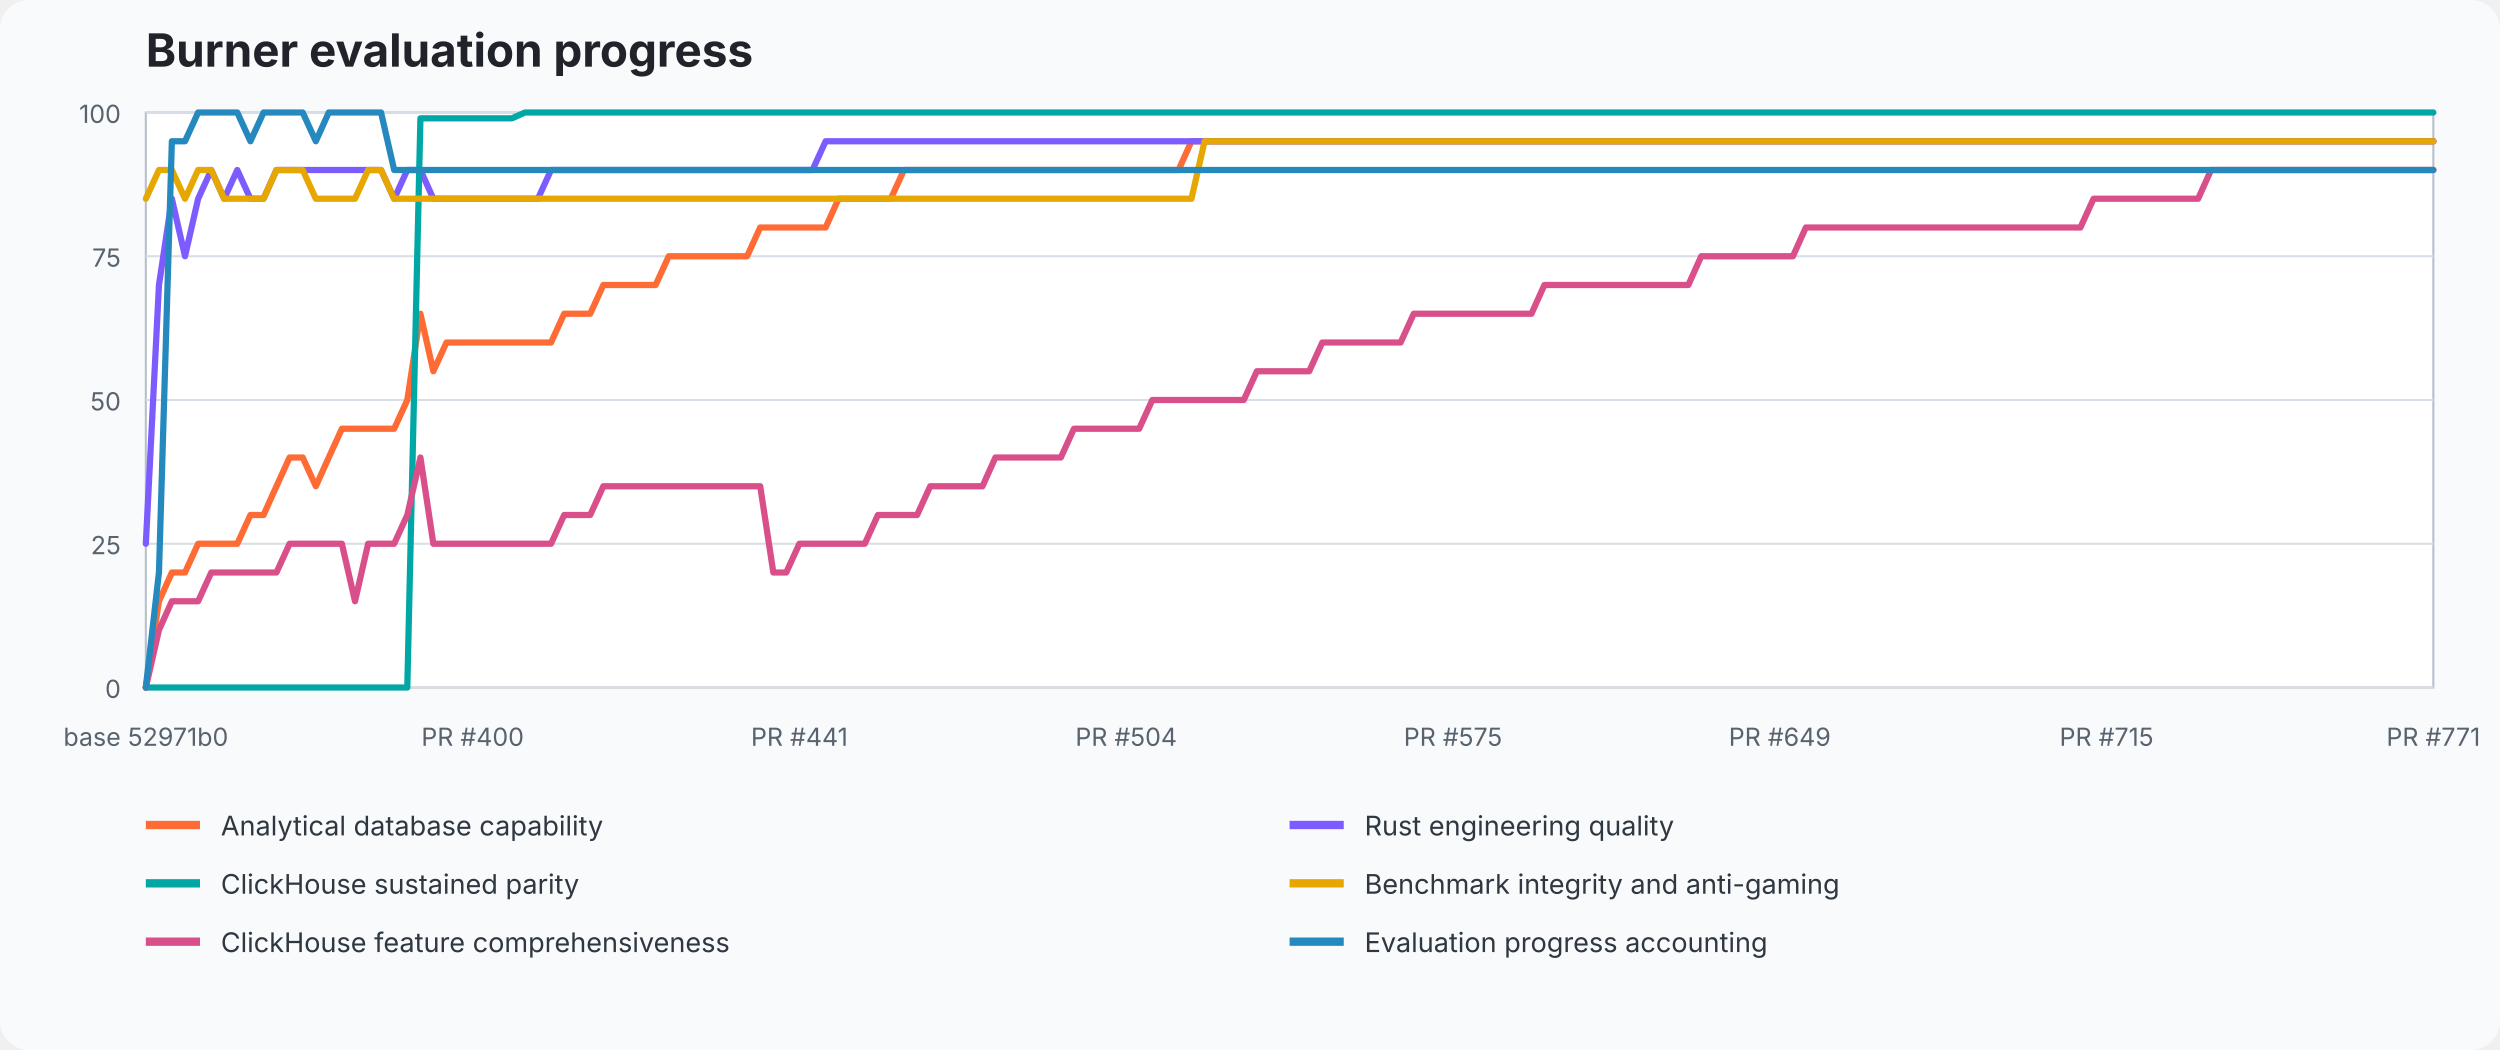
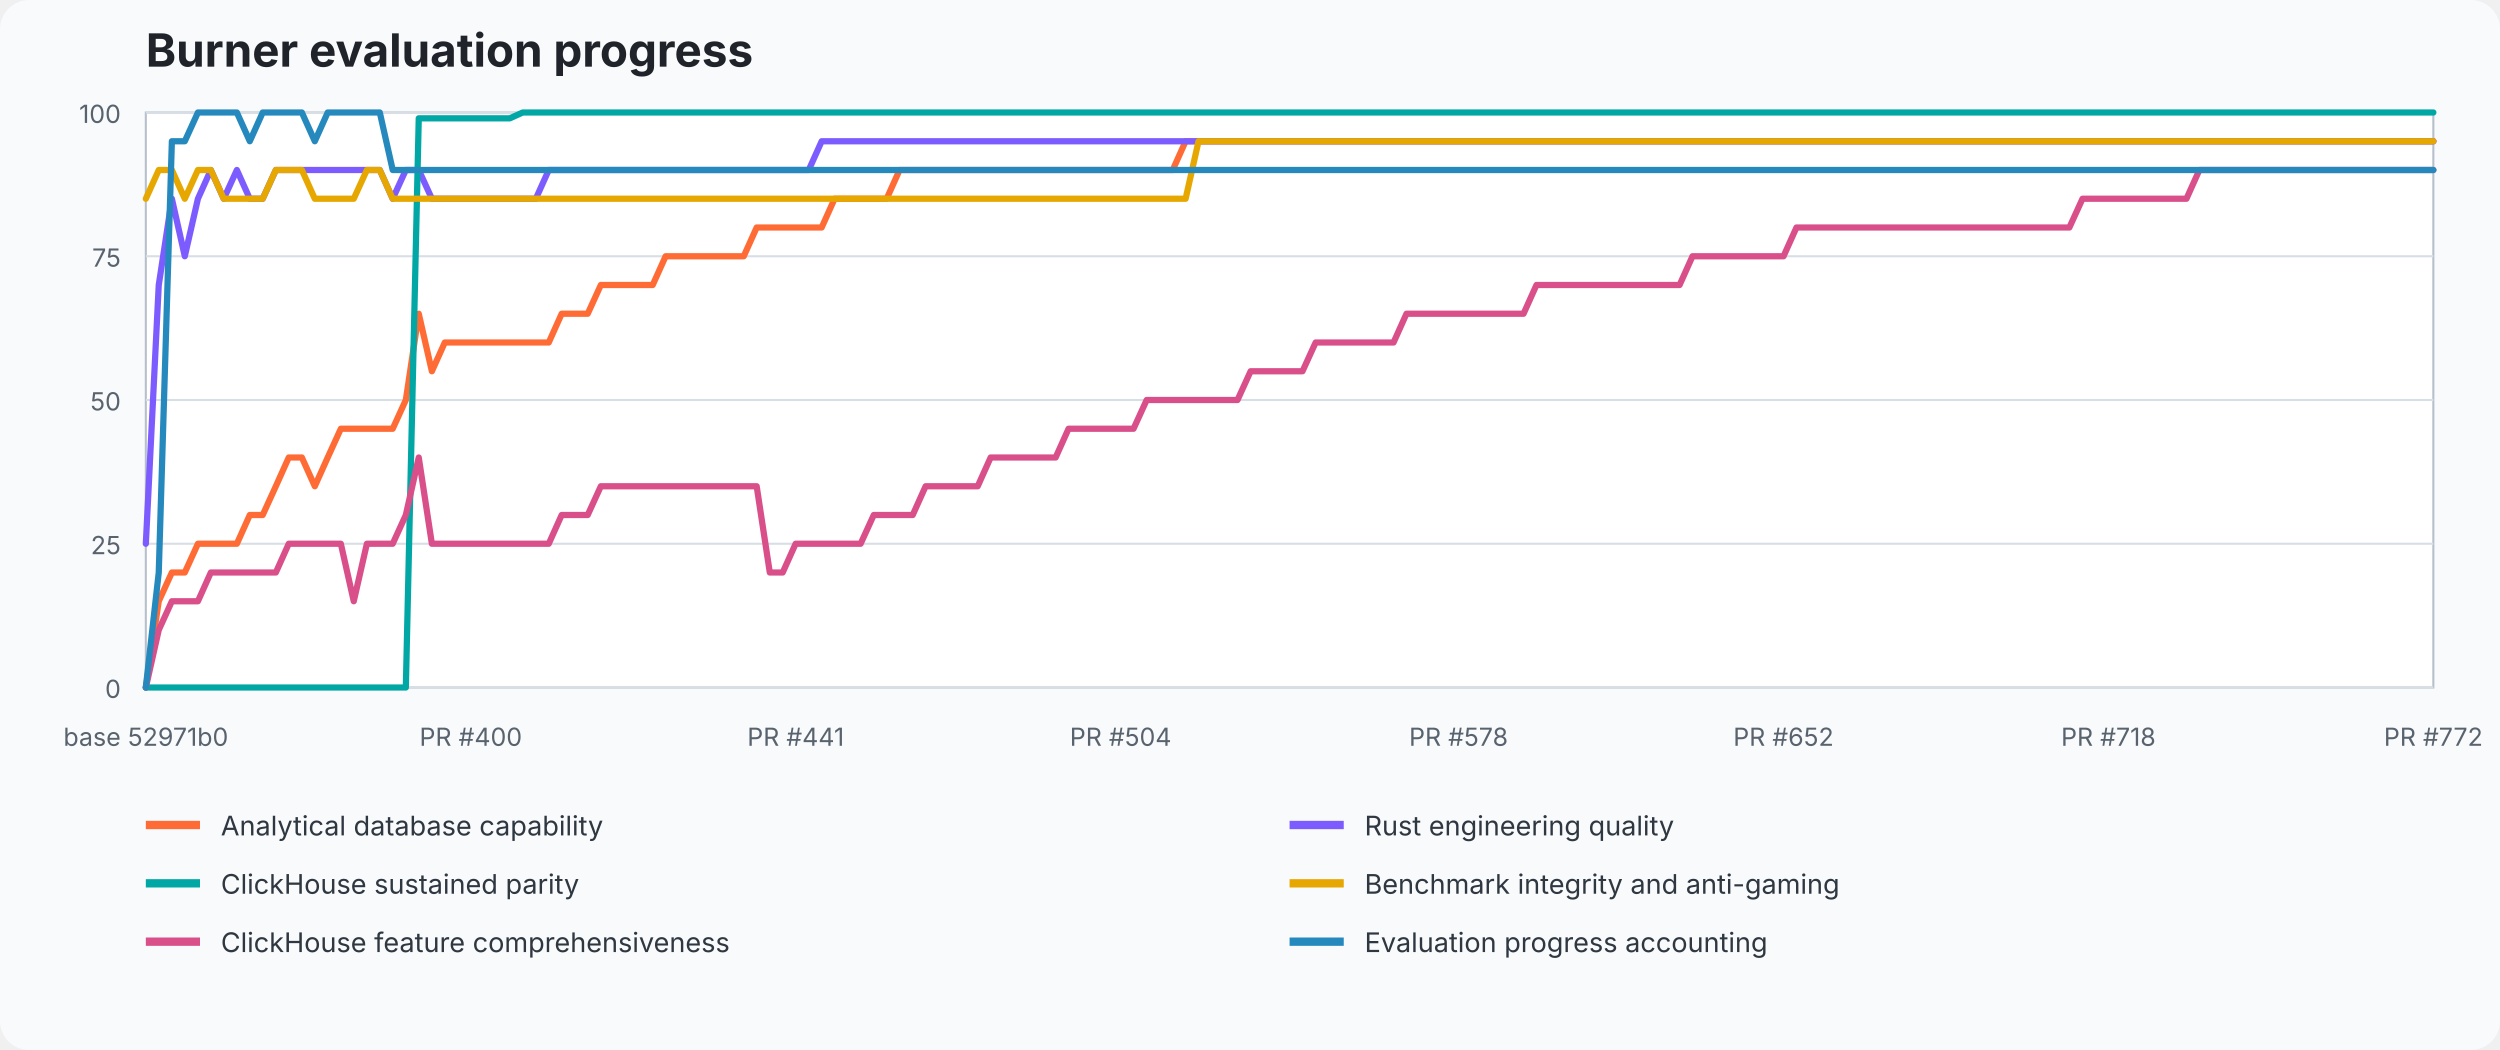
<svg xmlns="http://www.w3.org/2000/svg" width="1200" height="504" viewBox="0 0 1200 504" role="img" aria-labelledby="title desc">
  <style>text{font-family:ui-sans-serif,system-ui,-apple-system,BlinkMacSystemFont,"Segoe UI",sans-serif}.title{font-size:22px;font-weight:700;fill:#20242a}.axis{font-size:12px;fill:#59636e}.legend{font-size:13px;fill:#2f3740}.grid{stroke:#d8dee5;stroke-width:1}.plot{fill:#fff;stroke:#b7c0ca}</style>
  <rect width="100%" height="100%" fill="#f8fafc" rx="14" />
  <text x="70" y="32" class="title">Burner evaluation progress</text>
  <rect x="70" y="54" width="1098" height="276" class="plot" />
  <line x1="70" y1="330" x2="1168" y2="330" class="grid" />
  <text x="58" y="335" text-anchor="end" class="axis">0</text>
  <line x1="70" y1="261" x2="1168" y2="261" class="grid" />
  <text x="58" y="266" text-anchor="end" class="axis">25</text>
  <line x1="70" y1="192" x2="1168" y2="192" class="grid" />
  <text x="58" y="197" text-anchor="end" class="axis">50</text>
  <line x1="70" y1="123" x2="1168" y2="123" class="grid" />
  <text x="58" y="128" text-anchor="end" class="axis">75</text>
  <line x1="70" y1="54" x2="1168" y2="54" class="grid" />
  <text x="58" y="59" text-anchor="end" class="axis">100</text>
-   <polyline points="70.0,330.0 76.3,288.6 82.5,274.8 88.8,274.8 95.1,261.0 101.4,261.0 107.6,261.0 113.9,261.0 120.2,247.2 126.5,247.2 132.7,233.4 139.0,219.6 145.3,219.6 151.6,233.4 157.8,219.6 164.1,205.8 170.4,205.8 176.7,205.8 182.9,205.8 189.2,205.8 195.5,192.0 201.8,150.6 208.0,178.2 214.3,164.4 220.6,164.4 226.9,164.4 233.1,164.4 239.4,164.4 245.7,164.4 252.0,164.4 258.2,164.4 264.5,164.4 270.8,150.6 277.1,150.6 283.3,150.6 289.6,136.8 295.9,136.8 302.1,136.8 308.4,136.8 314.7,136.8 321.0,123.0 327.2,123.0 333.5,123.0 339.8,123.0 346.1,123.0 352.3,123.0 358.6,123.0 364.9,109.2 371.2,109.2 377.4,109.2 383.7,109.2 390.0,109.2 396.3,109.2 402.5,95.4 408.8,95.4 415.1,95.4 421.4,95.4 427.6,95.4 433.9,81.6 440.2,81.6 446.5,81.6 452.7,81.6 459.0,81.6 465.3,81.6 471.6,81.6 477.8,81.6 484.1,81.6 490.4,81.6 496.7,81.6 502.9,81.6 509.2,81.6 515.5,81.6 521.7,81.6 528.0,81.6 534.3,81.6 540.6,81.6 546.8,81.6 553.1,81.6 559.4,81.6 565.7,81.6 571.9,67.8 578.2,67.8 584.5,67.8 590.8,67.8 597.0,67.8 603.3,67.8 609.6,67.8 615.9,67.8 622.1,67.8 628.4,67.8 634.7,67.8 641.0,67.8 647.2,67.8 653.5,67.8 659.8,67.8 666.1,67.8 672.3,67.8 678.6,67.8 684.9,67.8 691.2,67.8 697.4,67.8 703.7,67.8 710.0,67.8 716.3,67.8 722.5,67.8 728.8,67.8 735.1,67.8 741.3,67.8 747.6,67.8 753.9,67.8 760.2,67.8 766.4,67.8 772.7,67.8 779.0,67.8 785.3,67.8 791.5,67.8 797.8,67.8 804.1,67.8 810.4,67.8 816.6,67.8 822.9,67.8 829.2,67.8 835.5,67.8 841.7,67.8 848.0,67.8 854.3,67.8 860.6,67.8 866.8,67.8 873.1,67.8 879.4,67.8 885.7,67.8 891.9,67.8 898.2,67.8 904.5,67.8 910.8,67.8 917.0,67.8 923.3,67.8 929.6,67.8 935.9,67.8 942.1,67.8 948.4,67.8 954.7,67.8 960.9,67.8 967.2,67.8 973.5,67.8 979.8,67.8 986.0,67.8 992.3,67.8 998.6,67.8 1004.9,67.8 1011.1,67.8 1017.4,67.8 1023.7,67.8 1030.0,67.8 1036.2,67.8 1042.5,67.8 1048.8,67.8 1055.1,67.8 1061.3,67.8 1067.6,67.8 1073.9,67.8 1080.2,67.8 1086.4,67.8 1092.7,67.8 1099.0,67.8 1105.3,67.8 1111.5,67.8 1117.8,67.8 1124.1,67.8 1130.4,67.8 1136.6,67.8 1142.9,67.8 1149.2,67.8 1155.5,67.8 1161.7,67.8 1168.0,67.8" fill="none" stroke="#ff6b35" stroke-width="3" stroke-linejoin="round" stroke-linecap="round" />
-   <polyline points="70.0,261.0 76.3,136.8 82.5,95.4 88.8,123.0 95.1,95.4 101.4,81.6 107.6,95.4 113.9,81.6 120.2,95.4 126.5,95.4 132.7,81.6 139.0,81.6 145.3,81.6 151.6,81.6 157.8,81.6 164.1,81.6 170.4,81.6 176.7,81.6 182.9,81.6 189.2,95.4 195.5,81.6 201.8,81.6 208.0,95.4 214.3,95.4 220.6,95.4 226.9,95.4 233.1,95.4 239.4,95.4 245.7,95.4 252.0,95.4 258.2,95.4 264.5,81.6 270.8,81.6 277.1,81.6 283.3,81.6 289.6,81.6 295.9,81.6 302.1,81.6 308.4,81.6 314.7,81.6 321.0,81.6 327.2,81.6 333.5,81.6 339.8,81.6 346.1,81.6 352.3,81.6 358.6,81.6 364.9,81.6 371.2,81.6 377.4,81.6 383.7,81.6 390.0,81.6 396.3,67.8 402.5,67.8 408.8,67.8 415.1,67.8 421.4,67.8 427.6,67.8 433.9,67.8 440.2,67.8 446.5,67.8 452.7,67.8 459.0,67.8 465.3,67.8 471.6,67.8 477.8,67.8 484.1,67.8 490.4,67.8 496.7,67.8 502.9,67.8 509.2,67.8 515.5,67.8 521.7,67.8 528.0,67.8 534.3,67.8 540.6,67.8 546.8,67.8 553.1,67.8 559.4,67.8 565.7,67.8 571.9,67.8 578.2,67.8 584.5,67.8 590.8,67.8 597.0,67.8 603.3,67.8 609.6,67.8 615.9,67.8 622.1,67.8 628.4,67.8 634.7,67.8 641.0,67.8 647.2,67.8 653.5,67.8 659.8,67.8 666.1,67.8 672.3,67.8 678.6,67.8 684.9,67.8 691.2,67.8 697.4,67.8 703.7,67.8 710.0,67.8 716.3,67.8 722.5,67.8 728.8,67.8 735.1,67.8 741.3,67.8 747.6,67.8 753.9,67.8 760.2,67.8 766.4,67.8 772.7,67.8 779.0,67.8 785.3,67.8 791.5,67.8 797.8,67.8 804.1,67.8 810.4,67.8 816.6,67.8 822.9,67.8 829.2,67.8 835.5,67.8 841.7,67.8 848.0,67.8 854.3,67.8 860.6,67.8 866.8,67.8 873.1,67.8 879.4,67.8 885.7,67.8 891.9,67.8 898.2,67.8 904.5,67.8 910.8,67.8 917.0,67.8 923.3,67.8 929.6,67.8 935.9,67.8 942.1,67.8 948.4,67.8 954.7,67.8 960.9,67.8 967.2,67.8 973.5,67.8 979.8,67.8 986.0,67.8 992.3,67.8 998.6,67.8 1004.9,67.8 1011.1,67.8 1017.4,67.8 1023.7,67.8 1030.0,67.8 1036.2,67.8 1042.5,67.8 1048.8,67.8 1055.1,67.8 1061.3,67.8 1067.6,67.8 1073.9,67.8 1080.2,67.8 1086.4,67.8 1092.7,67.8 1099.0,67.8 1105.3,67.8 1111.5,67.8 1117.8,67.8 1124.1,67.8 1130.4,67.8 1136.6,67.8 1142.9,67.8 1149.2,67.8 1155.5,67.8 1161.7,67.8 1168.0,67.8" fill="none" stroke="#7c5cff" stroke-width="3" stroke-linejoin="round" stroke-linecap="round" />
-   <polyline points="70.0,330.0 76.3,330.0 82.5,330.0 88.8,330.0 95.1,330.0 101.4,330.0 107.6,330.0 113.9,330.0 120.2,330.0 126.5,330.0 132.7,330.0 139.0,330.0 145.3,330.0 151.6,330.0 157.8,330.0 164.1,330.0 170.4,330.0 176.7,330.0 182.9,330.0 189.2,330.0 195.5,330.0 201.8,56.8 208.0,56.8 214.3,56.8 220.6,56.8 226.9,56.8 233.1,56.8 239.4,56.8 245.7,56.8 252.0,54.0 258.2,54.0 264.5,54.0 270.8,54.0 277.1,54.0 283.3,54.0 289.6,54.0 295.9,54.0 302.1,54.0 308.4,54.0 314.7,54.0 321.0,54.0 327.2,54.0 333.5,54.0 339.8,54.0 346.1,54.0 352.3,54.0 358.6,54.0 364.9,54.0 371.2,54.0 377.4,54.0 383.7,54.0 390.0,54.0 396.3,54.0 402.5,54.0 408.8,54.0 415.1,54.0 421.4,54.0 427.6,54.0 433.9,54.0 440.2,54.0 446.5,54.0 452.7,54.0 459.0,54.0 465.3,54.0 471.6,54.0 477.8,54.0 484.1,54.0 490.4,54.0 496.7,54.0 502.9,54.0 509.2,54.0 515.5,54.0 521.7,54.0 528.0,54.0 534.3,54.0 540.6,54.0 546.8,54.0 553.1,54.0 559.4,54.0 565.7,54.0 571.9,54.0 578.2,54.0 584.5,54.0 590.8,54.0 597.0,54.0 603.3,54.0 609.6,54.0 615.9,54.0 622.1,54.0 628.4,54.0 634.7,54.0 641.0,54.0 647.2,54.0 653.5,54.0 659.8,54.0 666.1,54.0 672.3,54.0 678.6,54.0 684.9,54.0 691.2,54.0 697.4,54.0 703.7,54.0 710.0,54.0 716.3,54.0 722.5,54.0 728.8,54.0 735.1,54.0 741.3,54.0 747.6,54.0 753.9,54.0 760.2,54.0 766.4,54.0 772.7,54.0 779.0,54.0 785.3,54.0 791.5,54.0 797.8,54.0 804.1,54.0 810.4,54.0 816.6,54.0 822.9,54.0 829.2,54.0 835.5,54.0 841.7,54.0 848.0,54.0 854.3,54.0 860.6,54.0 866.8,54.0 873.1,54.0 879.4,54.0 885.7,54.0 891.9,54.0 898.2,54.0 904.5,54.0 910.8,54.0 917.0,54.0 923.3,54.0 929.6,54.0 935.9,54.0 942.1,54.0 948.4,54.0 954.7,54.0 960.9,54.0 967.2,54.0 973.5,54.0 979.8,54.0 986.0,54.0 992.3,54.0 998.6,54.0 1004.9,54.0 1011.1,54.0 1017.4,54.0 1023.7,54.0 1030.0,54.0 1036.2,54.0 1042.5,54.0 1048.8,54.0 1055.1,54.0 1061.3,54.0 1067.6,54.0 1073.9,54.0 1080.2,54.0 1086.4,54.0 1092.7,54.0 1099.0,54.0 1105.3,54.0 1111.5,54.0 1117.8,54.0 1124.1,54.0 1130.4,54.0 1136.6,54.0 1142.9,54.0 1149.2,54.0 1155.5,54.0 1161.7,54.0 1168.0,54.0" fill="none" stroke="#00a7a5" stroke-width="3" stroke-linejoin="round" stroke-linecap="round" />
-   <polyline points="70.0,95.4 76.3,81.6 82.5,81.6 88.8,95.4 95.1,81.6 101.4,81.6 107.6,95.4 113.9,95.4 120.2,95.4 126.5,95.4 132.7,81.6 139.0,81.6 145.3,81.6 151.6,95.4 157.8,95.4 164.1,95.4 170.4,95.4 176.7,81.6 182.9,81.6 189.2,95.4 195.5,95.4 201.8,95.4 208.0,95.4 214.3,95.4 220.6,95.4 226.9,95.4 233.1,95.4 239.4,95.4 245.7,95.4 252.0,95.4 258.2,95.4 264.5,95.4 270.8,95.4 277.1,95.4 283.3,95.4 289.6,95.4 295.9,95.4 302.1,95.4 308.4,95.4 314.7,95.4 321.0,95.4 327.2,95.4 333.5,95.4 339.8,95.4 346.1,95.4 352.3,95.4 358.6,95.4 364.9,95.4 371.2,95.4 377.4,95.4 383.7,95.4 390.0,95.4 396.3,95.4 402.5,95.4 408.8,95.4 415.1,95.4 421.4,95.4 427.6,95.4 433.9,95.4 440.2,95.4 446.5,95.4 452.7,95.4 459.0,95.4 465.3,95.4 471.6,95.4 477.8,95.4 484.1,95.4 490.4,95.4 496.7,95.4 502.9,95.4 509.2,95.4 515.5,95.4 521.7,95.4 528.0,95.4 534.3,95.4 540.6,95.4 546.8,95.4 553.1,95.4 559.4,95.4 565.7,95.4 571.9,95.4 578.2,67.8 584.5,67.8 590.8,67.8 597.0,67.8 603.3,67.8 609.6,67.8 615.9,67.8 622.1,67.8 628.4,67.8 634.7,67.8 641.0,67.8 647.2,67.8 653.5,67.8 659.8,67.8 666.1,67.8 672.3,67.8 678.6,67.8 684.9,67.8 691.2,67.8 697.4,67.8 703.7,67.8 710.0,67.8 716.3,67.8 722.5,67.8 728.8,67.8 735.1,67.8 741.3,67.8 747.6,67.8 753.9,67.8 760.2,67.8 766.4,67.8 772.7,67.8 779.0,67.8 785.3,67.8 791.5,67.8 797.8,67.8 804.1,67.8 810.4,67.8 816.6,67.8 822.9,67.8 829.2,67.8 835.5,67.8 841.7,67.8 848.0,67.8 854.3,67.8 860.6,67.8 866.8,67.8 873.1,67.8 879.4,67.8 885.7,67.8 891.9,67.8 898.2,67.8 904.5,67.8 910.8,67.8 917.0,67.8 923.3,67.8 929.6,67.8 935.9,67.8 942.1,67.8 948.4,67.8 954.7,67.8 960.9,67.8 967.2,67.8 973.5,67.8 979.8,67.8 986.0,67.8 992.3,67.8 998.6,67.8 1004.9,67.8 1011.1,67.8 1017.4,67.8 1023.7,67.8 1030.0,67.8 1036.2,67.8 1042.5,67.8 1048.8,67.8 1055.1,67.8 1061.3,67.8 1067.6,67.8 1073.9,67.8 1080.2,67.8 1086.4,67.8 1092.7,67.8 1099.0,67.8 1105.3,67.8 1111.5,67.8 1117.8,67.8 1124.1,67.8 1130.4,67.8 1136.6,67.8 1142.9,67.8 1149.2,67.8 1155.5,67.8 1161.7,67.8 1168.0,67.8" fill="none" stroke="#e6a700" stroke-width="3" stroke-linejoin="round" stroke-linecap="round" />
-   <polyline points="70.0,330.0 76.3,302.4 82.5,288.6 88.8,288.6 95.1,288.6 101.4,274.8 107.6,274.8 113.9,274.8 120.2,274.8 126.5,274.8 132.7,274.8 139.0,261.0 145.3,261.0 151.6,261.0 157.8,261.0 164.1,261.0 170.4,288.6 176.7,261.0 182.9,261.0 189.2,261.0 195.5,247.2 201.8,219.6 208.0,261.0 214.3,261.0 220.6,261.0 226.9,261.0 233.1,261.0 239.4,261.0 245.7,261.0 252.0,261.0 258.2,261.0 264.5,261.0 270.8,247.2 277.1,247.2 283.3,247.2 289.6,233.4 295.9,233.4 302.1,233.4 308.4,233.4 314.7,233.4 321.0,233.4 327.2,233.4 333.5,233.4 339.8,233.4 346.1,233.4 352.3,233.4 358.6,233.4 364.9,233.4 371.2,274.8 377.4,274.8 383.7,261.0 390.0,261.0 396.3,261.0 402.5,261.0 408.8,261.0 415.1,261.0 421.4,247.2 427.6,247.2 433.9,247.2 440.2,247.2 446.5,233.4 452.7,233.4 459.0,233.4 465.3,233.4 471.6,233.4 477.8,219.6 484.1,219.6 490.4,219.6 496.7,219.6 502.9,219.6 509.2,219.6 515.5,205.8 521.7,205.8 528.0,205.8 534.3,205.8 540.6,205.8 546.8,205.8 553.1,192.0 559.4,192.0 565.7,192.0 571.9,192.0 578.2,192.0 584.5,192.0 590.8,192.0 597.0,192.0 603.3,178.2 609.6,178.2 615.9,178.2 622.1,178.2 628.4,178.2 634.7,164.4 641.0,164.4 647.2,164.4 653.5,164.4 659.8,164.4 666.1,164.4 672.3,164.4 678.6,150.6 684.9,150.6 691.2,150.6 697.4,150.6 703.7,150.6 710.0,150.6 716.3,150.6 722.5,150.6 728.8,150.6 735.1,150.6 741.3,136.8 747.6,136.8 753.9,136.8 760.2,136.8 766.4,136.8 772.7,136.8 779.0,136.8 785.3,136.8 791.5,136.8 797.8,136.8 804.1,136.8 810.4,136.8 816.6,123.0 822.9,123.0 829.2,123.0 835.5,123.0 841.7,123.0 848.0,123.0 854.3,123.0 860.6,123.0 866.8,109.2 873.1,109.2 879.4,109.2 885.7,109.2 891.9,109.2 898.2,109.2 904.5,109.2 910.8,109.2 917.0,109.2 923.3,109.2 929.6,109.2 935.9,109.2 942.1,109.2 948.4,109.2 954.7,109.2 960.9,109.2 967.2,109.2 973.5,109.2 979.8,109.2 986.0,109.2 992.3,109.2 998.6,109.2 1004.9,95.4 1011.1,95.4 1017.4,95.4 1023.7,95.4 1030.0,95.4 1036.2,95.4 1042.5,95.4 1048.8,95.4 1055.1,95.4 1061.3,81.6 1067.6,81.6 1073.9,81.6 1080.2,81.6 1086.4,81.6 1092.7,81.6 1099.0,81.6 1105.3,81.6 1111.5,81.6 1117.8,81.6 1124.1,81.6 1130.4,81.6 1136.6,81.6 1142.9,81.6 1149.2,81.6 1155.5,81.6 1161.7,81.6 1168.0,81.6" fill="none" stroke="#d94f8a" stroke-width="3" stroke-linejoin="round" stroke-linecap="round" />
-   <polyline points="70.0,330.0 76.3,274.8 82.5,67.8 88.8,67.8 95.1,54.0 101.4,54.0 107.6,54.0 113.9,54.0 120.2,67.8 126.5,54.0 132.7,54.0 139.0,54.0 145.3,54.0 151.6,67.8 157.8,54.0 164.1,54.0 170.4,54.0 176.7,54.0 182.9,54.0 189.2,81.6 195.5,81.6 201.8,81.6 208.0,81.6 214.3,81.6 220.6,81.6 226.9,81.6 233.1,81.6 239.4,81.6 245.7,81.6 252.0,81.6 258.2,81.6 264.5,81.6 270.8,81.6 277.1,81.6 283.3,81.6 289.6,81.6 295.9,81.6 302.1,81.6 308.4,81.6 314.7,81.6 321.0,81.6 327.2,81.6 333.5,81.6 339.8,81.6 346.1,81.6 352.3,81.6 358.6,81.6 364.9,81.6 371.2,81.6 377.4,81.6 383.7,81.6 390.0,81.6 396.3,81.6 402.5,81.6 408.8,81.6 415.1,81.6 421.4,81.6 427.6,81.6 433.9,81.6 440.2,81.6 446.5,81.6 452.7,81.6 459.0,81.6 465.3,81.6 471.6,81.6 477.8,81.6 484.1,81.6 490.4,81.6 496.7,81.6 502.9,81.6 509.2,81.6 515.5,81.6 521.7,81.6 528.0,81.6 534.3,81.6 540.6,81.6 546.8,81.6 553.1,81.6 559.4,81.6 565.7,81.6 571.9,81.6 578.2,81.6 584.5,81.6 590.8,81.6 597.0,81.6 603.3,81.6 609.6,81.6 615.9,81.6 622.1,81.6 628.4,81.6 634.7,81.6 641.0,81.6 647.2,81.6 653.5,81.6 659.8,81.6 666.1,81.6 672.3,81.6 678.6,81.6 684.9,81.6 691.2,81.6 697.4,81.6 703.7,81.6 710.0,81.6 716.3,81.6 722.5,81.6 728.8,81.6 735.1,81.6 741.3,81.6 747.6,81.6 753.9,81.6 760.2,81.6 766.4,81.6 772.7,81.6 779.0,81.6 785.3,81.6 791.5,81.6 797.8,81.6 804.1,81.6 810.4,81.6 816.6,81.6 822.9,81.6 829.2,81.6 835.5,81.6 841.7,81.6 848.0,81.6 854.3,81.6 860.6,81.6 866.8,81.6 873.1,81.6 879.4,81.6 885.7,81.6 891.9,81.6 898.2,81.6 904.5,81.6 910.8,81.6 917.0,81.6 923.3,81.6 929.6,81.6 935.9,81.6 942.1,81.6 948.4,81.6 954.7,81.6 960.9,81.6 967.2,81.6 973.5,81.6 979.8,81.6 986.0,81.6 992.3,81.6 998.6,81.6 1004.9,81.6 1011.1,81.6 1017.4,81.6 1023.7,81.6 1030.0,81.6 1036.2,81.6 1042.5,81.6 1048.8,81.6 1055.1,81.6 1061.3,81.6 1067.6,81.6 1073.9,81.6 1080.2,81.6 1086.4,81.6 1092.7,81.6 1099.0,81.6 1105.3,81.6 1111.5,81.6 1117.8,81.6 1124.1,81.6 1130.4,81.6 1136.6,81.6 1142.9,81.6 1149.2,81.6 1155.5,81.6 1161.7,81.6 1168.0,81.6" fill="none" stroke="#2589bd" stroke-width="3" stroke-linejoin="round" stroke-linecap="round" />
+   <polyline points="70.0,330.0 76.2,288.6 82.5,274.8 88.7,274.8 95.0,261.0 101.2,261.0 107.4,261.0 113.7,261.0 119.9,247.2 126.1,247.2 132.4,233.4 138.6,219.6 144.9,219.6 151.1,233.4 157.3,219.6 163.6,205.8 169.8,205.8 176.1,205.8 182.3,205.8 188.5,205.8 194.8,192.0 201.0,150.6 207.3,178.2 213.5,164.4 219.7,164.4 226.0,164.4 232.2,164.4 238.4,164.4 244.7,164.4 250.9,164.4 257.2,164.4 263.4,164.4 269.6,150.6 275.9,150.6 282.1,150.6 288.4,136.8 294.6,136.8 300.8,136.8 307.1,136.8 313.3,136.8 319.5,123.0 325.8,123.0 332.0,123.0 338.3,123.0 344.5,123.0 350.7,123.0 357.0,123.0 363.2,109.2 369.5,109.2 375.7,109.2 381.9,109.2 388.2,109.2 394.4,109.2 400.6,95.4 406.9,95.4 413.1,95.4 419.4,95.4 425.6,95.4 431.8,81.6 438.1,81.6 444.3,81.6 450.6,81.6 456.8,81.6 463.0,81.6 469.3,81.6 475.5,81.6 481.8,81.6 488.0,81.6 494.2,81.6 500.5,81.6 506.7,81.6 512.9,81.6 519.2,81.6 525.4,81.6 531.7,81.6 537.9,81.6 544.1,81.6 550.4,81.6 556.6,81.6 562.9,81.6 569.1,67.8 575.3,67.8 581.6,67.8 587.8,67.8 594.0,67.8 600.3,67.8 606.5,67.8 612.8,67.8 619.0,67.8 625.2,67.8 631.5,67.8 637.7,67.8 644.0,67.8 650.2,67.8 656.4,67.8 662.7,67.8 668.9,67.8 675.1,67.8 681.4,67.8 687.6,67.8 693.9,67.8 700.1,67.8 706.3,67.8 712.6,67.8 718.8,67.8 725.1,67.8 731.3,67.8 737.5,67.8 743.8,67.8 750.0,67.8 756.3,67.8 762.5,67.8 768.7,67.8 775.0,67.8 781.2,67.8 787.4,67.8 793.7,67.8 799.9,67.8 806.2,67.8 812.4,67.8 818.6,67.8 824.9,67.8 831.1,67.8 837.4,67.8 843.6,67.8 849.8,67.8 856.1,67.8 862.3,67.8 868.5,67.8 874.8,67.8 881.0,67.8 887.3,67.8 893.5,67.8 899.7,67.8 906.0,67.8 912.2,67.8 918.5,67.8 924.7,67.8 930.9,67.8 937.2,67.8 943.4,67.8 949.6,67.8 955.9,67.8 962.1,67.8 968.4,67.8 974.6,67.8 980.8,67.8 987.1,67.8 993.3,67.8 999.6,67.8 1005.8,67.8 1012.0,67.8 1018.3,67.8 1024.5,67.8 1030.8,67.8 1037.0,67.8 1043.2,67.8 1049.5,67.8 1055.7,67.8 1061.9,67.8 1068.2,67.8 1074.4,67.8 1080.7,67.8 1086.9,67.8 1093.1,67.8 1099.4,67.8 1105.6,67.8 1111.9,67.8 1118.1,67.8 1124.3,67.8 1130.6,67.8 1136.8,67.8 1143.0,67.8 1149.3,67.8 1155.5,67.8 1161.8,67.8 1168.0,67.8" fill="none" stroke="#ff6b35" stroke-width="3" stroke-linejoin="round" stroke-linecap="round" />
+   <polyline points="70.0,261.0 76.2,136.8 82.5,95.4 88.7,123.0 95.0,95.4 101.2,81.6 107.4,95.4 113.7,81.6 119.9,95.4 126.1,95.4 132.4,81.6 138.6,81.6 144.9,81.6 151.1,81.6 157.3,81.6 163.6,81.6 169.8,81.6 176.1,81.6 182.3,81.6 188.5,95.4 194.8,81.6 201.0,81.6 207.3,95.4 213.5,95.4 219.7,95.4 226.0,95.4 232.2,95.4 238.4,95.4 244.7,95.4 250.9,95.4 257.2,95.4 263.4,81.6 269.6,81.6 275.9,81.6 282.1,81.6 288.4,81.6 294.6,81.6 300.8,81.6 307.1,81.6 313.3,81.6 319.5,81.6 325.8,81.6 332.0,81.6 338.3,81.6 344.5,81.6 350.7,81.6 357.0,81.6 363.2,81.6 369.5,81.6 375.7,81.6 381.9,81.6 388.2,81.6 394.4,67.8 400.6,67.8 406.9,67.8 413.1,67.8 419.4,67.8 425.6,67.8 431.8,67.8 438.1,67.8 444.3,67.8 450.6,67.8 456.8,67.8 463.0,67.8 469.3,67.8 475.5,67.8 481.8,67.8 488.0,67.8 494.2,67.8 500.5,67.8 506.7,67.8 512.9,67.8 519.2,67.8 525.4,67.8 531.7,67.8 537.9,67.8 544.1,67.8 550.4,67.8 556.6,67.8 562.9,67.8 569.1,67.8 575.3,67.8 581.6,67.8 587.8,67.8 594.0,67.8 600.3,67.8 606.5,67.8 612.8,67.8 619.0,67.8 625.2,67.8 631.5,67.8 637.7,67.8 644.0,67.8 650.2,67.8 656.4,67.8 662.7,67.8 668.9,67.8 675.1,67.8 681.4,67.8 687.6,67.8 693.9,67.8 700.1,67.8 706.3,67.8 712.6,67.8 718.8,67.8 725.1,67.8 731.3,67.8 737.5,67.8 743.8,67.8 750.0,67.8 756.3,67.8 762.5,67.8 768.7,67.8 775.0,67.8 781.2,67.8 787.4,67.8 793.7,67.8 799.9,67.8 806.2,67.8 812.4,67.8 818.6,67.8 824.9,67.8 831.1,67.8 837.4,67.8 843.6,67.8 849.8,67.8 856.1,67.8 862.3,67.8 868.5,67.8 874.8,67.8 881.0,67.8 887.3,67.8 893.5,67.8 899.7,67.8 906.0,67.8 912.2,67.8 918.5,67.8 924.7,67.8 930.9,67.8 937.2,67.8 943.4,67.8 949.6,67.8 955.9,67.8 962.1,67.8 968.4,67.8 974.6,67.8 980.8,67.8 987.1,67.8 993.3,67.8 999.6,67.8 1005.8,67.8 1012.0,67.8 1018.3,67.8 1024.5,67.8 1030.8,67.8 1037.0,67.8 1043.2,67.8 1049.5,67.8 1055.7,67.8 1061.9,67.8 1068.2,67.8 1074.4,67.8 1080.7,67.8 1086.9,67.8 1093.1,67.8 1099.4,67.8 1105.6,67.8 1111.9,67.8 1118.1,67.8 1124.3,67.8 1130.6,67.8 1136.8,67.8 1143.0,67.8 1149.3,67.8 1155.5,67.8 1161.8,67.8 1168.0,67.8" fill="none" stroke="#7c5cff" stroke-width="3" stroke-linejoin="round" stroke-linecap="round" />
+   <polyline points="70.0,330.0 76.2,330.0 82.5,330.0 88.7,330.0 95.0,330.0 101.2,330.0 107.4,330.0 113.7,330.0 119.9,330.0 126.1,330.0 132.4,330.0 138.6,330.0 144.9,330.0 151.1,330.0 157.3,330.0 163.6,330.0 169.8,330.0 176.1,330.0 182.3,330.0 188.5,330.0 194.8,330.0 201.0,56.8 207.3,56.8 213.5,56.8 219.7,56.8 226.0,56.8 232.2,56.8 238.4,56.8 244.7,56.8 250.9,54.0 257.2,54.0 263.4,54.0 269.6,54.0 275.9,54.0 282.1,54.0 288.4,54.0 294.6,54.0 300.8,54.0 307.1,54.0 313.3,54.0 319.5,54.0 325.8,54.0 332.0,54.0 338.3,54.0 344.5,54.0 350.7,54.0 357.0,54.0 363.2,54.0 369.5,54.0 375.7,54.0 381.9,54.0 388.2,54.0 394.4,54.0 400.6,54.0 406.9,54.0 413.1,54.0 419.4,54.0 425.6,54.0 431.8,54.0 438.1,54.0 444.3,54.0 450.6,54.0 456.8,54.0 463.0,54.0 469.3,54.0 475.5,54.0 481.8,54.0 488.0,54.0 494.2,54.0 500.5,54.0 506.7,54.0 512.9,54.0 519.2,54.0 525.4,54.0 531.7,54.0 537.9,54.0 544.1,54.0 550.4,54.0 556.6,54.0 562.9,54.0 569.1,54.0 575.3,54.0 581.6,54.0 587.8,54.0 594.0,54.0 600.3,54.0 606.5,54.0 612.8,54.0 619.0,54.0 625.2,54.0 631.5,54.0 637.7,54.0 644.0,54.0 650.2,54.0 656.4,54.0 662.7,54.0 668.9,54.0 675.1,54.0 681.4,54.0 687.6,54.0 693.9,54.0 700.1,54.0 706.3,54.0 712.6,54.0 718.8,54.0 725.1,54.0 731.3,54.0 737.5,54.0 743.8,54.0 750.0,54.0 756.3,54.0 762.5,54.0 768.7,54.0 775.0,54.0 781.2,54.0 787.4,54.0 793.7,54.0 799.9,54.0 806.2,54.0 812.4,54.0 818.6,54.0 824.9,54.0 831.1,54.0 837.4,54.0 843.6,54.0 849.8,54.0 856.1,54.0 862.3,54.0 868.5,54.0 874.8,54.0 881.0,54.0 887.3,54.0 893.5,54.0 899.7,54.0 906.0,54.0 912.2,54.0 918.5,54.0 924.7,54.0 930.9,54.0 937.2,54.0 943.4,54.0 949.6,54.0 955.9,54.0 962.1,54.0 968.4,54.0 974.6,54.0 980.8,54.0 987.1,54.0 993.3,54.0 999.6,54.0 1005.8,54.0 1012.0,54.0 1018.3,54.0 1024.5,54.0 1030.8,54.0 1037.0,54.0 1043.2,54.0 1049.5,54.0 1055.7,54.0 1061.9,54.0 1068.2,54.0 1074.4,54.0 1080.7,54.0 1086.9,54.0 1093.1,54.0 1099.4,54.0 1105.6,54.0 1111.9,54.0 1118.1,54.0 1124.3,54.0 1130.6,54.0 1136.8,54.0 1143.0,54.0 1149.3,54.0 1155.5,54.0 1161.8,54.0 1168.0,54.0" fill="none" stroke="#00a7a5" stroke-width="3" stroke-linejoin="round" stroke-linecap="round" />
+   <polyline points="70.0,95.4 76.2,81.6 82.5,81.6 88.7,95.4 95.0,81.6 101.2,81.6 107.4,95.4 113.7,95.4 119.9,95.4 126.1,95.4 132.4,81.6 138.6,81.6 144.9,81.6 151.1,95.4 157.3,95.4 163.6,95.4 169.8,95.4 176.1,81.6 182.3,81.6 188.5,95.4 194.8,95.4 201.0,95.4 207.3,95.4 213.5,95.4 219.7,95.4 226.0,95.4 232.2,95.4 238.4,95.4 244.7,95.4 250.9,95.4 257.2,95.4 263.4,95.4 269.6,95.4 275.9,95.4 282.1,95.4 288.4,95.4 294.6,95.4 300.8,95.4 307.1,95.4 313.3,95.4 319.5,95.4 325.8,95.4 332.0,95.4 338.3,95.4 344.5,95.4 350.7,95.4 357.0,95.4 363.2,95.4 369.5,95.4 375.7,95.4 381.9,95.4 388.2,95.4 394.4,95.4 400.6,95.4 406.9,95.4 413.1,95.4 419.4,95.4 425.6,95.4 431.8,95.4 438.1,95.4 444.3,95.4 450.6,95.4 456.8,95.4 463.0,95.4 469.3,95.4 475.5,95.4 481.8,95.4 488.0,95.4 494.2,95.4 500.5,95.4 506.7,95.4 512.9,95.4 519.2,95.4 525.4,95.4 531.7,95.4 537.9,95.4 544.1,95.4 550.4,95.4 556.6,95.4 562.9,95.4 569.1,95.4 575.3,67.8 581.6,67.8 587.8,67.8 594.0,67.8 600.3,67.8 606.5,67.8 612.8,67.8 619.0,67.8 625.2,67.8 631.5,67.8 637.7,67.8 644.0,67.8 650.2,67.8 656.4,67.8 662.7,67.8 668.9,67.8 675.1,67.8 681.4,67.8 687.6,67.8 693.9,67.8 700.1,67.8 706.3,67.8 712.6,67.8 718.8,67.8 725.1,67.8 731.3,67.8 737.5,67.8 743.8,67.8 750.0,67.8 756.3,67.8 762.5,67.8 768.7,67.8 775.0,67.8 781.2,67.8 787.4,67.8 793.7,67.8 799.9,67.8 806.2,67.8 812.4,67.8 818.6,67.8 824.9,67.8 831.1,67.8 837.4,67.8 843.6,67.8 849.8,67.8 856.1,67.8 862.3,67.8 868.5,67.8 874.8,67.8 881.0,67.8 887.3,67.8 893.5,67.8 899.7,67.8 906.0,67.8 912.2,67.8 918.5,67.8 924.7,67.8 930.9,67.8 937.2,67.8 943.4,67.8 949.6,67.8 955.9,67.8 962.1,67.8 968.4,67.8 974.6,67.8 980.8,67.8 987.1,67.8 993.3,67.8 999.6,67.8 1005.8,67.8 1012.0,67.8 1018.3,67.8 1024.5,67.8 1030.8,67.8 1037.0,67.8 1043.2,67.8 1049.5,67.8 1055.7,67.8 1061.9,67.8 1068.2,67.8 1074.4,67.8 1080.7,67.8 1086.9,67.8 1093.1,67.8 1099.4,67.8 1105.6,67.8 1111.9,67.8 1118.1,67.8 1124.3,67.8 1130.6,67.8 1136.8,67.8 1143.0,67.8 1149.3,67.8 1155.5,67.8 1161.8,67.8 1168.0,67.8" fill="none" stroke="#e6a700" stroke-width="3" stroke-linejoin="round" stroke-linecap="round" />
+   <polyline points="70.0,330.0 76.2,302.4 82.5,288.6 88.7,288.6 95.0,288.6 101.2,274.8 107.4,274.8 113.7,274.8 119.9,274.8 126.1,274.8 132.4,274.8 138.6,261.0 144.9,261.0 151.1,261.0 157.3,261.0 163.6,261.0 169.8,288.6 176.1,261.0 182.3,261.0 188.5,261.0 194.8,247.2 201.0,219.6 207.3,261.0 213.5,261.0 219.7,261.0 226.0,261.0 232.2,261.0 238.4,261.0 244.7,261.0 250.9,261.0 257.2,261.0 263.4,261.0 269.6,247.2 275.9,247.2 282.1,247.2 288.4,233.4 294.6,233.4 300.8,233.4 307.1,233.4 313.3,233.4 319.5,233.4 325.8,233.4 332.0,233.4 338.3,233.4 344.5,233.4 350.7,233.4 357.0,233.4 363.2,233.4 369.5,274.8 375.7,274.8 381.9,261.0 388.2,261.0 394.4,261.0 400.6,261.0 406.9,261.0 413.1,261.0 419.4,247.2 425.6,247.2 431.8,247.2 438.1,247.2 444.3,233.4 450.6,233.4 456.8,233.4 463.0,233.4 469.3,233.4 475.5,219.6 481.8,219.6 488.0,219.6 494.2,219.6 500.5,219.6 506.7,219.6 512.9,205.8 519.2,205.8 525.4,205.8 531.7,205.8 537.9,205.8 544.1,205.8 550.4,192.0 556.6,192.0 562.9,192.0 569.1,192.0 575.3,192.0 581.6,192.0 587.8,192.0 594.0,192.0 600.3,178.2 606.5,178.2 612.8,178.2 619.0,178.2 625.2,178.2 631.5,164.4 637.7,164.4 644.0,164.4 650.2,164.4 656.4,164.4 662.7,164.4 668.9,164.4 675.1,150.6 681.4,150.6 687.6,150.6 693.9,150.6 700.1,150.6 706.3,150.6 712.6,150.6 718.8,150.6 725.1,150.6 731.3,150.6 737.5,136.8 743.8,136.8 750.0,136.8 756.3,136.8 762.5,136.8 768.7,136.8 775.0,136.8 781.2,136.8 787.4,136.8 793.7,136.8 799.9,136.8 806.2,136.8 812.4,123.0 818.6,123.0 824.9,123.0 831.1,123.0 837.4,123.0 843.6,123.0 849.8,123.0 856.1,123.0 862.3,109.2 868.5,109.2 874.8,109.2 881.0,109.2 887.3,109.2 893.5,109.2 899.7,109.2 906.0,109.2 912.2,109.2 918.5,109.2 924.7,109.2 930.9,109.2 937.2,109.2 943.4,109.2 949.6,109.2 955.9,109.2 962.1,109.2 968.4,109.2 974.6,109.2 980.8,109.2 987.1,109.2 993.3,109.2 999.6,95.4 1005.8,95.4 1012.0,95.4 1018.3,95.4 1024.5,95.4 1030.8,95.4 1037.0,95.4 1043.2,95.4 1049.5,95.4 1055.7,81.6 1061.9,81.6 1068.2,81.6 1074.4,81.6 1080.7,81.6 1086.9,81.6 1093.1,81.6 1099.4,81.6 1105.6,81.6 1111.9,81.6 1118.1,81.6 1124.3,81.6 1130.6,81.6 1136.8,81.6 1143.0,81.6 1149.3,81.6 1155.5,81.6 1161.8,81.6 1168.0,81.6" fill="none" stroke="#d94f8a" stroke-width="3" stroke-linejoin="round" stroke-linecap="round" />
+   <polyline points="70.0,330.0 76.2,274.8 82.5,67.8 88.7,67.8 95.0,54.0 101.2,54.0 107.4,54.0 113.7,54.0 119.9,67.8 126.1,54.0 132.4,54.0 138.6,54.0 144.9,54.0 151.1,67.8 157.3,54.0 163.6,54.0 169.8,54.0 176.1,54.0 182.3,54.0 188.5,81.6 194.8,81.6 201.0,81.6 207.3,81.6 213.5,81.6 219.7,81.6 226.0,81.6 232.2,81.6 238.4,81.6 244.7,81.6 250.9,81.6 257.2,81.6 263.4,81.6 269.6,81.6 275.9,81.6 282.1,81.6 288.4,81.6 294.6,81.6 300.8,81.6 307.1,81.6 313.3,81.6 319.5,81.6 325.8,81.6 332.0,81.6 338.3,81.6 344.5,81.6 350.7,81.6 357.0,81.6 363.2,81.6 369.5,81.6 375.7,81.6 381.9,81.6 388.2,81.6 394.4,81.6 400.6,81.6 406.9,81.6 413.1,81.6 419.4,81.6 425.6,81.6 431.8,81.6 438.1,81.6 444.3,81.6 450.6,81.6 456.8,81.6 463.0,81.6 469.3,81.6 475.5,81.6 481.8,81.6 488.0,81.6 494.2,81.6 500.5,81.6 506.7,81.6 512.9,81.6 519.2,81.6 525.4,81.6 531.7,81.6 537.9,81.6 544.1,81.6 550.4,81.6 556.6,81.6 562.9,81.6 569.1,81.6 575.3,81.6 581.6,81.6 587.8,81.6 594.0,81.6 600.3,81.6 606.5,81.6 612.8,81.6 619.0,81.6 625.2,81.6 631.5,81.6 637.7,81.6 644.0,81.6 650.2,81.6 656.4,81.6 662.7,81.6 668.9,81.6 675.1,81.6 681.4,81.6 687.6,81.6 693.9,81.6 700.1,81.6 706.3,81.6 712.6,81.6 718.8,81.6 725.1,81.6 731.3,81.6 737.5,81.6 743.8,81.6 750.0,81.6 756.3,81.6 762.5,81.6 768.7,81.6 775.0,81.6 781.2,81.6 787.4,81.6 793.7,81.6 799.9,81.6 806.2,81.6 812.4,81.6 818.6,81.6 824.9,81.6 831.1,81.6 837.4,81.6 843.6,81.6 849.8,81.6 856.1,81.6 862.3,81.6 868.5,81.6 874.8,81.6 881.0,81.6 887.3,81.6 893.5,81.6 899.7,81.6 906.0,81.6 912.2,81.6 918.5,81.6 924.7,81.6 930.9,81.6 937.2,81.6 943.4,81.6 949.6,81.6 955.9,81.6 962.1,81.6 968.4,81.6 974.6,81.6 980.8,81.6 987.1,81.6 993.3,81.6 999.6,81.6 1005.8,81.6 1012.0,81.6 1018.3,81.6 1024.5,81.6 1030.8,81.6 1037.0,81.6 1043.2,81.6 1049.5,81.6 1055.7,81.6 1061.9,81.6 1068.2,81.6 1074.4,81.6 1080.7,81.6 1086.9,81.6 1093.1,81.6 1099.4,81.6 1105.6,81.6 1111.9,81.6 1118.1,81.6 1124.3,81.6 1130.6,81.6 1136.8,81.6 1143.0,81.6 1149.3,81.6 1155.5,81.6 1161.8,81.6 1168.0,81.6" fill="none" stroke="#2589bd" stroke-width="3" stroke-linejoin="round" stroke-linecap="round" />
  <text x="70" y="358" text-anchor="middle" class="axis">base 52971b0</text>
-   <text x="226.857" y="358" text-anchor="middle" class="axis">PR #400</text>
-   <text x="383.714" y="358" text-anchor="middle" class="axis">PR #441</text>
-   <text x="540.571" y="358" text-anchor="middle" class="axis">PR #504</text>
-   <text x="697.429" y="358" text-anchor="middle" class="axis">PR #575</text>
-   <text x="854.286" y="358" text-anchor="middle" class="axis">PR #649</text>
-   <text x="1011.143" y="358" text-anchor="middle" class="axis">PR #715</text>
-   <text x="1168" y="358" text-anchor="middle" class="axis">PR #771</text>
+   <text x="225.966" y="358" text-anchor="middle" class="axis">PR #400</text>
+   <text x="381.932" y="358" text-anchor="middle" class="axis">PR #441</text>
+   <text x="537.898" y="358" text-anchor="middle" class="axis">PR #504</text>
+   <text x="700.102" y="358" text-anchor="middle" class="axis">PR #578</text>
+   <text x="856.068" y="358" text-anchor="middle" class="axis">PR #652</text>
+   <text x="1012.034" y="358" text-anchor="middle" class="axis">PR #718</text>
+   <text x="1168" y="358" text-anchor="middle" class="axis">PR #772</text>
  <line x1="70" y1="396" x2="96" y2="396" stroke="#ff6b35" stroke-width="4" />
  <text x="106" y="401" class="legend">Analytical database capability</text>
  <line x1="619" y1="396" x2="645" y2="396" stroke="#7c5cff" stroke-width="4" />
  <text x="655" y="401" class="legend">Rust engineering quality</text>
  <line x1="70" y1="424" x2="96" y2="424" stroke="#00a7a5" stroke-width="4" />
  <text x="106" y="429" class="legend">ClickHouse sustained parity</text>
  <line x1="619" y1="424" x2="645" y2="424" stroke="#e6a700" stroke-width="4" />
  <text x="655" y="429" class="legend">Benchmark integrity and anti-gaming</text>
  <line x1="70" y1="452" x2="96" y2="452" stroke="#d94f8a" stroke-width="4" />
  <text x="106" y="457" class="legend">ClickHouse feature comprehensiveness</text>
  <line x1="619" y1="452" x2="645" y2="452" stroke="#2589bd" stroke-width="4" />
  <text x="655" y="457" class="legend">Evaluation progress accounting</text>
</svg>
